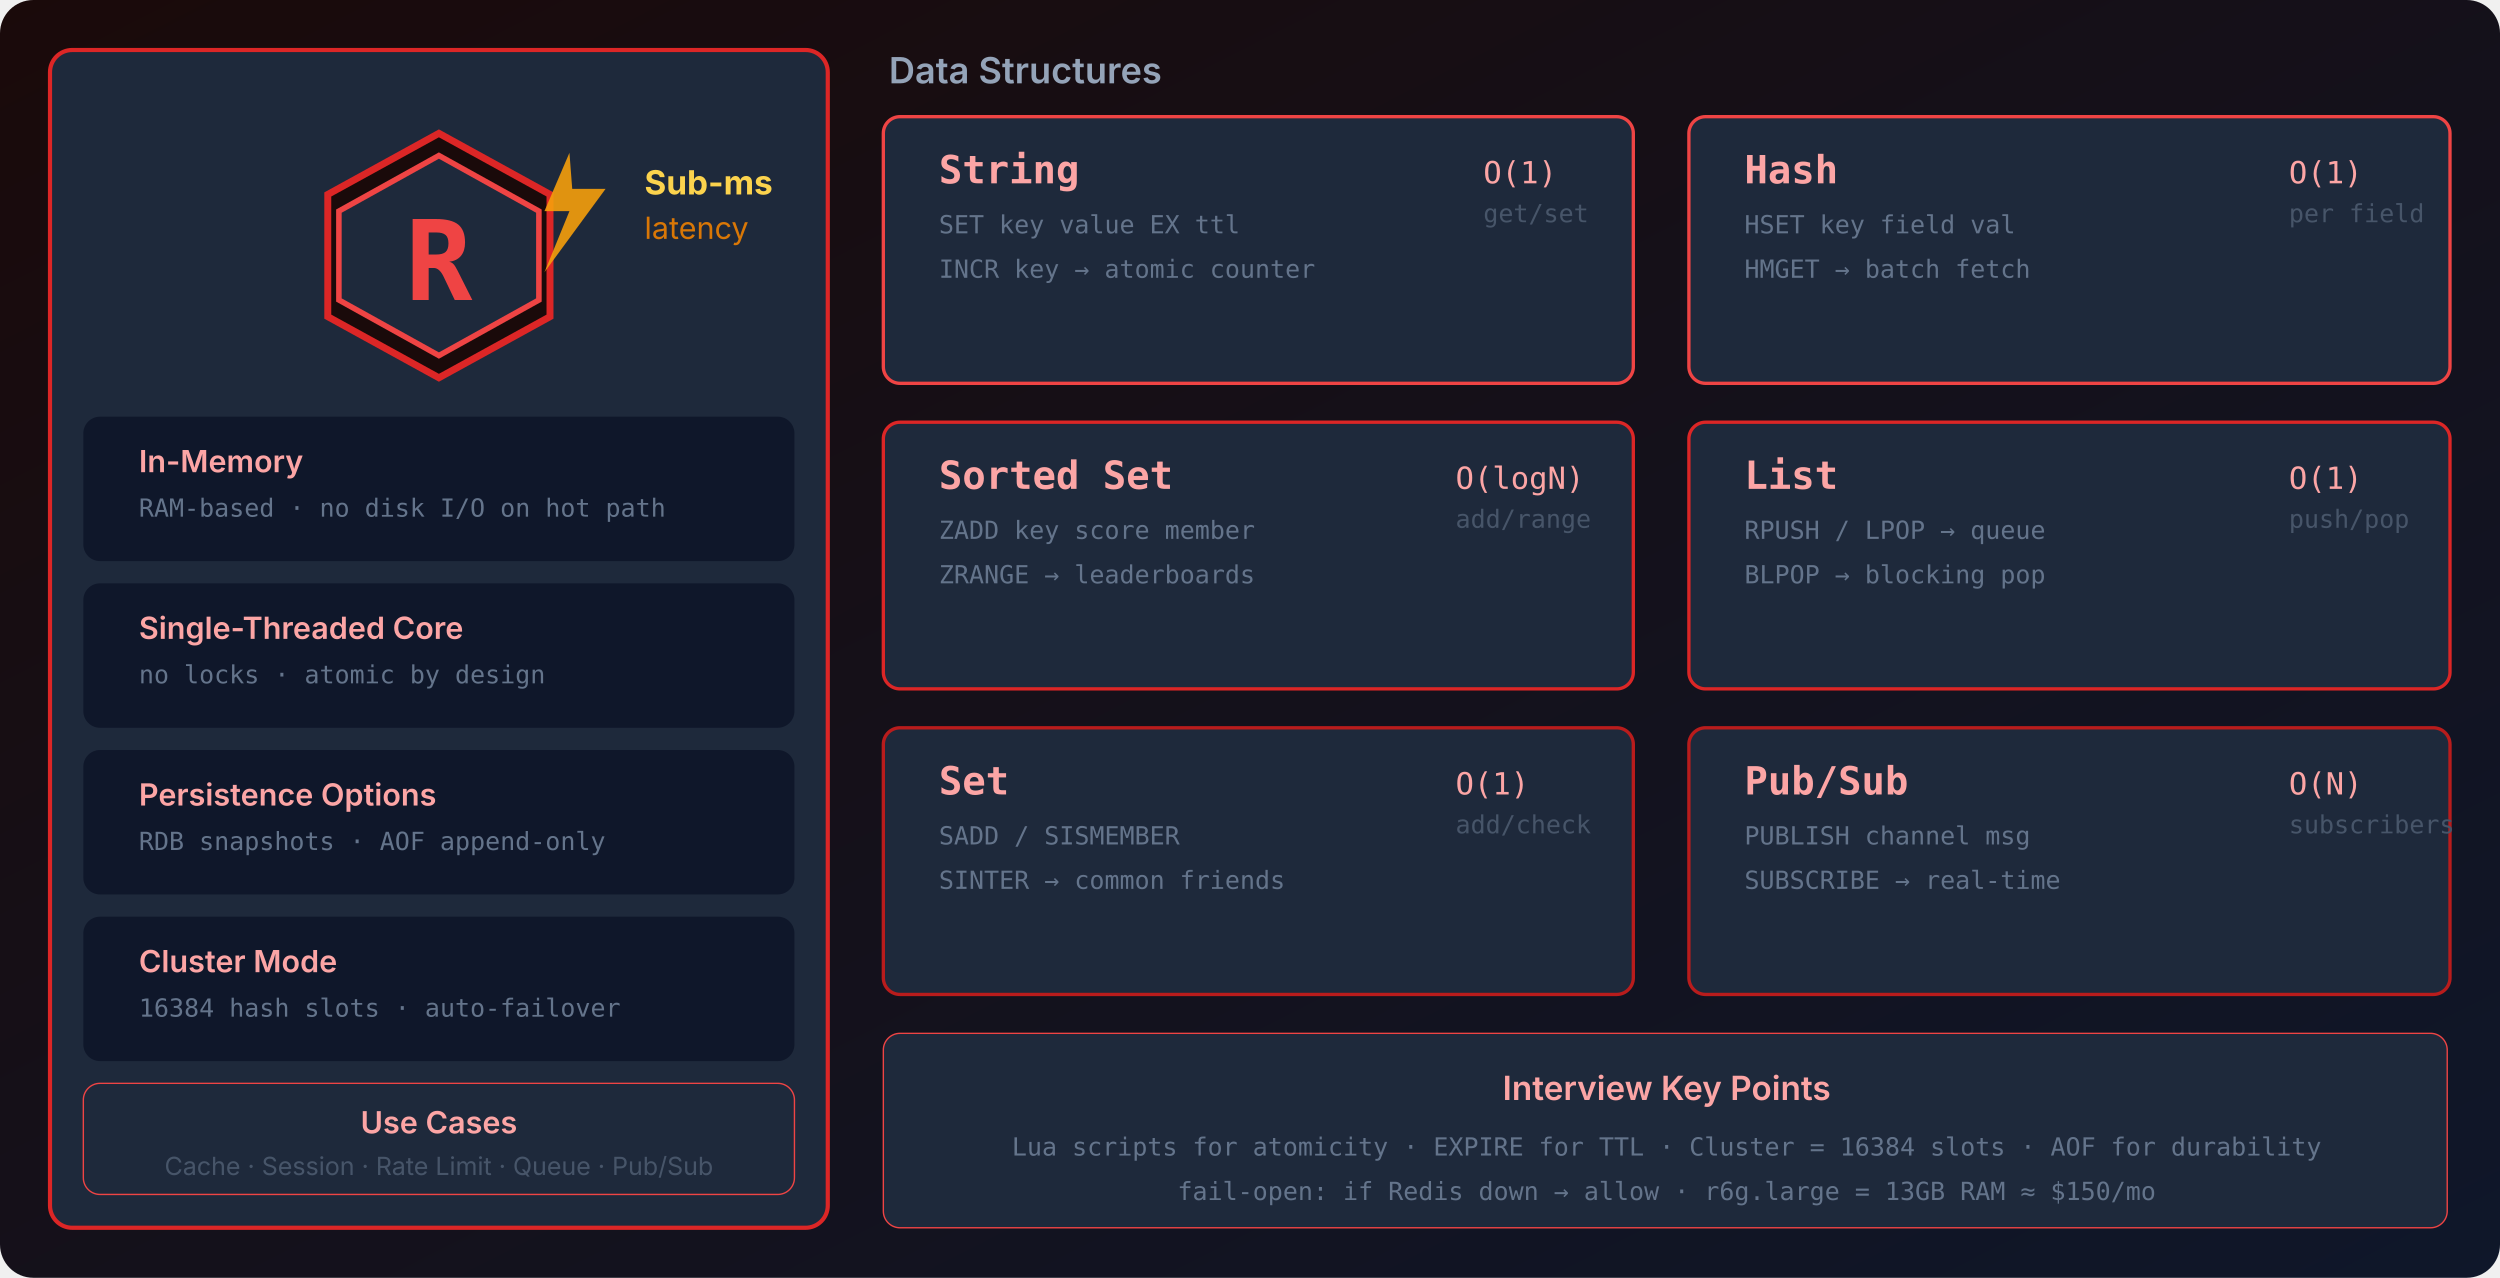
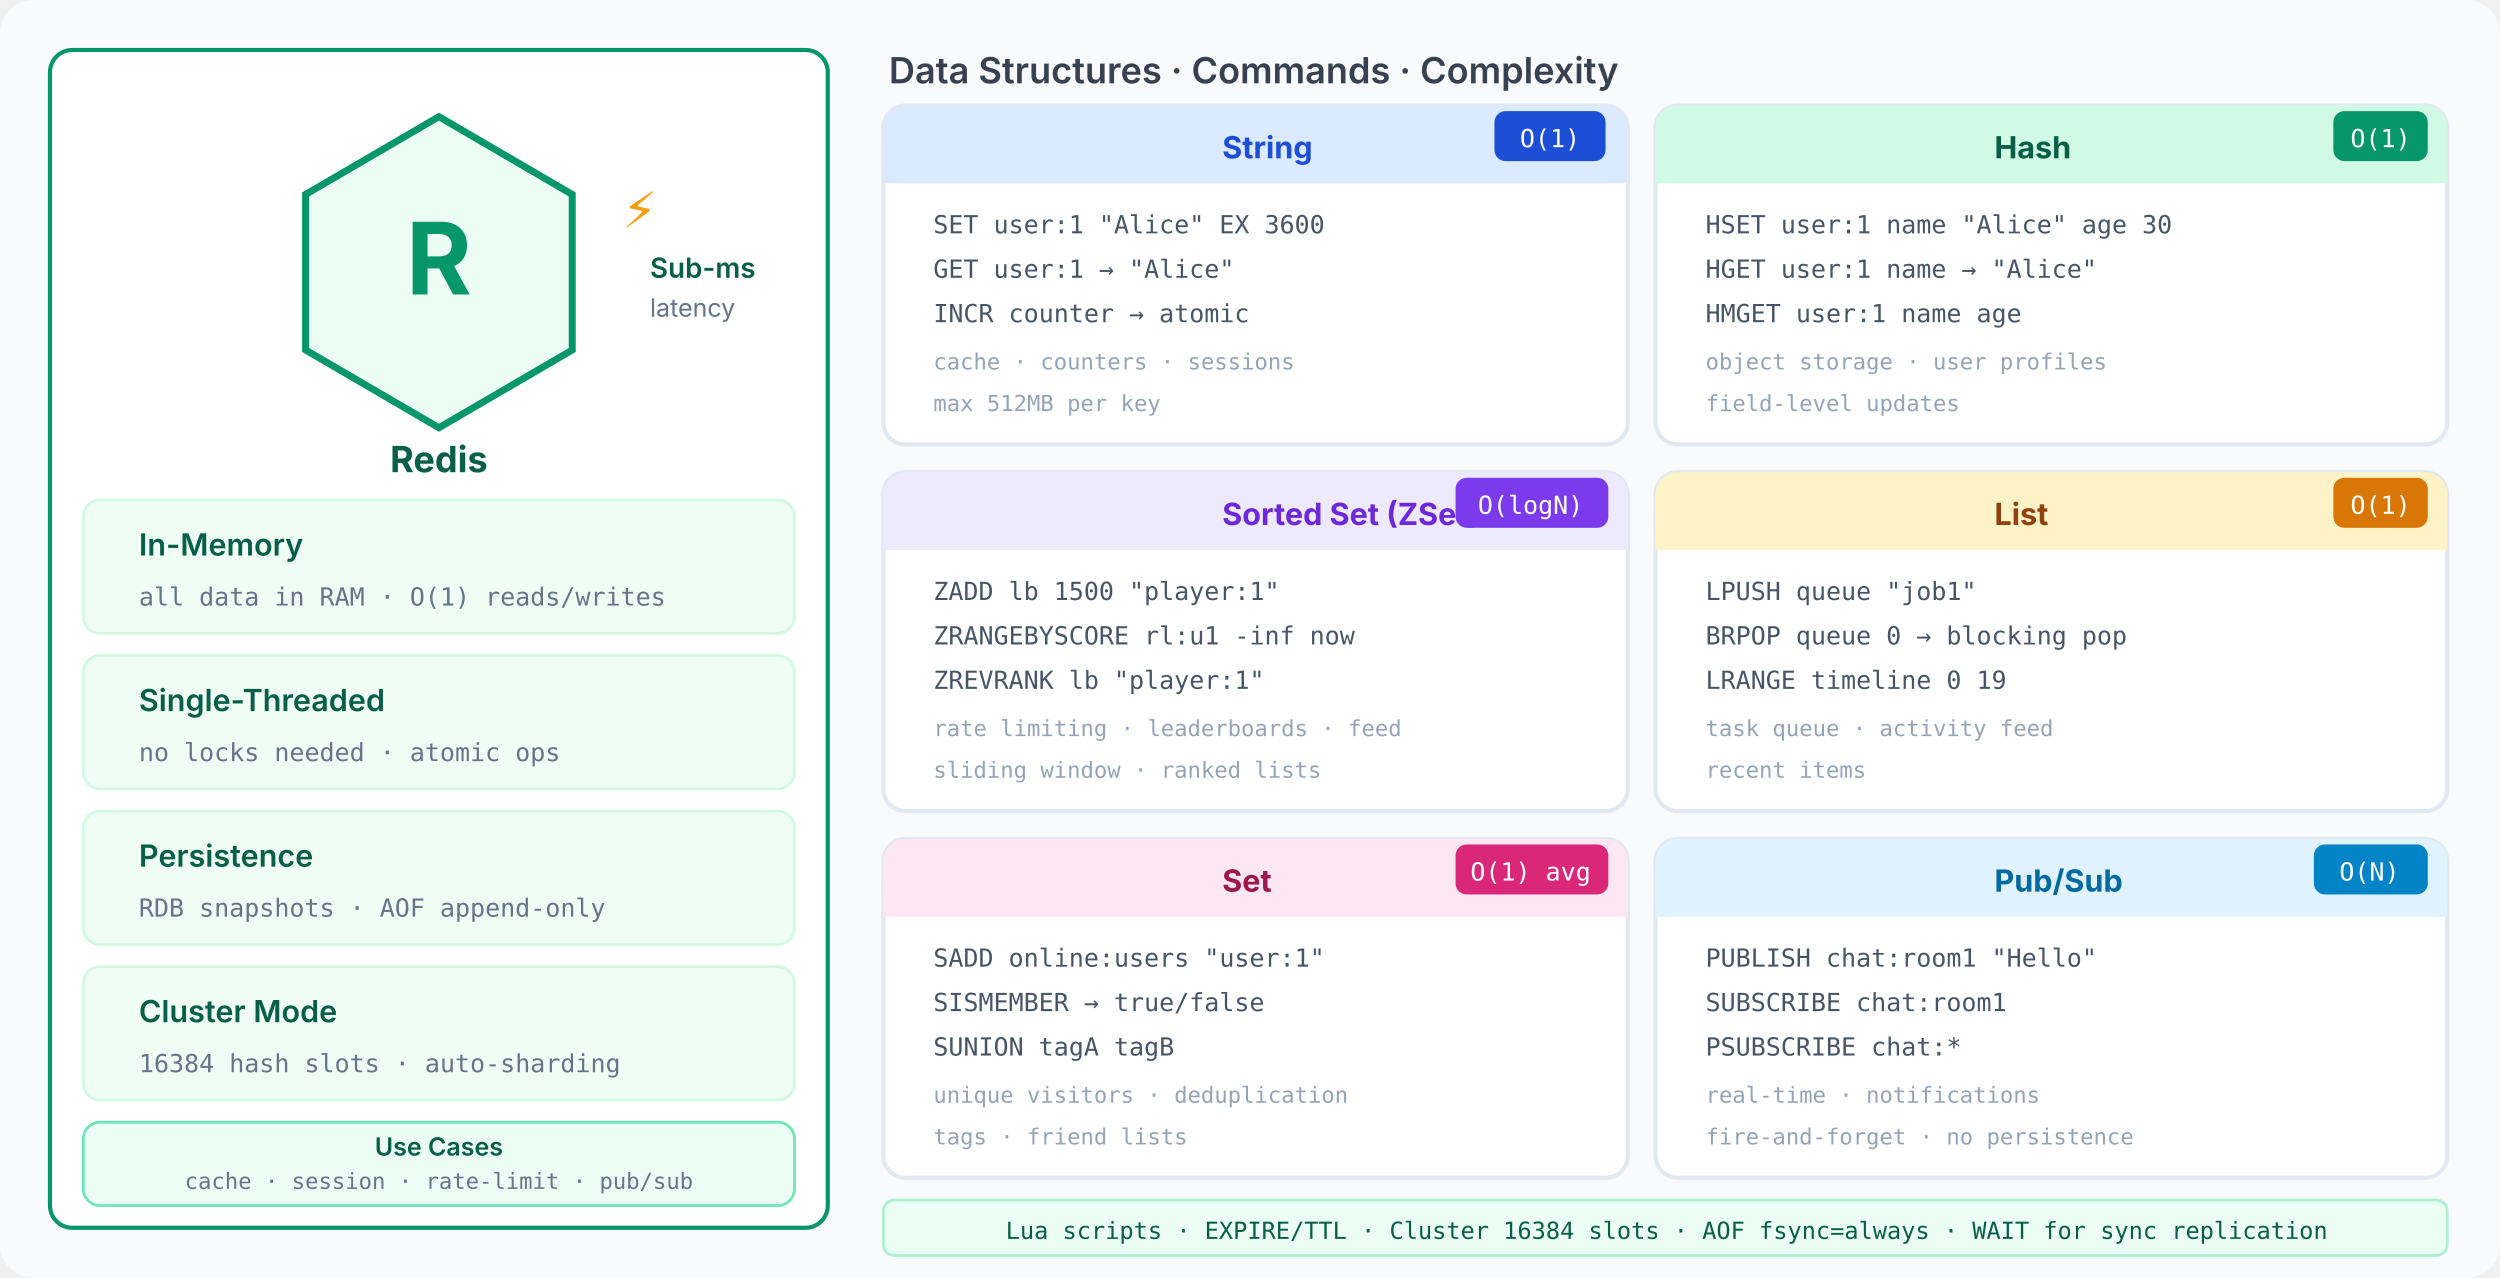
<svg xmlns="http://www.w3.org/2000/svg" viewBox="0 0 900 460" fill="none">
-   <defs>
-     <linearGradient id="bg-redis" x1="0" y1="0" x2="1" y2="1">
-       <stop offset="0%" stop-color="#1A0A0A" />
-       <stop offset="100%" stop-color="#0F172A" />
-     </linearGradient>
-   </defs>
-   <rect width="900" height="460" fill="url(#bg-redis)" rx="12" />
-   <rect x="18" y="18" width="280" height="424" rx="8" fill="#1E293B" stroke="#DC2626" stroke-width="1.5" />
-   <polygon points="158,48 198,70 198,114 158,136 118,114 118,70" fill="#1A0A0A" stroke="#DC2626" stroke-width="2.5" />
-   <polygon points="158,56 194,76 194,108 158,128 122,108 122,76" fill="#1E293B" stroke="#EF4444" stroke-width="2" />
-   <text x="158" y="108" font-family="monospace" font-size="40" fill="#EF4444" text-anchor="middle" font-weight="700">R</text>
-   <path d="M 205 55 L 196 76 L 205 76 L 196 98 L 218 68 L 206 68 Z" fill="#F59E0B" opacity="0.9" />
-   <text x="232" y="70" font-family="Inter,sans-serif" font-size="12" fill="#FCD34D" font-weight="700">Sub-ms</text>
-   <text x="232" y="86" font-family="Inter,sans-serif" font-size="11" fill="#D97706">latency</text>
-   <rect x="30" y="150" width="256" height="52" rx="6" fill="#0F172A" />
-   <text x="50" y="170" font-family="Inter,sans-serif" font-size="11" fill="#FCA5A5" font-weight="600">In-Memory</text>
-   <text x="50" y="186" font-family="monospace" font-size="9" fill="#64748B">RAM-based · no disk I/O on hot path</text>
-   <rect x="30" y="210" width="256" height="52" rx="6" fill="#0F172A" />
-   <text x="50" y="230" font-family="Inter,sans-serif" font-size="11" fill="#FCA5A5" font-weight="600">Single-Threaded Core</text>
-   <text x="50" y="246" font-family="monospace" font-size="9" fill="#64748B">no locks · atomic by design</text>
-   <rect x="30" y="270" width="256" height="52" rx="6" fill="#0F172A" />
-   <text x="50" y="290" font-family="Inter,sans-serif" font-size="11" fill="#FCA5A5" font-weight="600">Persistence Options</text>
-   <text x="50" y="306" font-family="monospace" font-size="9" fill="#64748B">RDB snapshots · AOF append-only</text>
-   <rect x="30" y="330" width="256" height="52" rx="6" fill="#0F172A" />
-   <text x="50" y="350" font-family="Inter,sans-serif" font-size="11" fill="#FCA5A5" font-weight="600">Cluster Mode</text>
-   <text x="50" y="366" font-family="monospace" font-size="9" fill="#64748B">16384 hash slots · auto-failover</text>
-   <rect x="30" y="390" width="256" height="40" rx="6" fill="#1E293B" stroke="#EF4444" stroke-width="0.5" />
-   <text x="158" y="408" font-family="Inter,sans-serif" font-size="11" fill="#FCA5A5" text-anchor="middle" font-weight="600">Use Cases</text>
-   <text x="158" y="423" font-family="Inter,sans-serif" font-size="9" fill="#475569" text-anchor="middle">Cache · Session · Rate Limit · Queue · Pub/Sub</text>
-   <text x="320" y="30" font-family="Inter,sans-serif" font-size="13" fill="#94A3B8" font-weight="600">Data Structures</text>
-   <rect x="318" y="42" width="270" height="96" rx="6" fill="#1E293B" stroke="#EF4444" stroke-width="1.2" />
-   <text x="338" y="66" font-family="monospace" font-size="14" fill="#FCA5A5" font-weight="700">String</text>
-   <text x="338" y="84" font-family="monospace" font-size="9" fill="#64748B">SET key value EX ttl</text>
-   <text x="338" y="100" font-family="monospace" font-size="9" fill="#64748B">INCR key  → atomic counter</text>
-   <text x="534" y="66" font-family="monospace" font-size="11" fill="#FCA5A5">O(1)</text>
-   <text x="534" y="80" font-family="monospace" font-size="9" fill="#475569">get/set</text>
-   <rect x="608" y="42" width="274" height="96" rx="6" fill="#1E293B" stroke="#EF4444" stroke-width="1.2" />
-   <text x="628" y="66" font-family="monospace" font-size="14" fill="#FCA5A5" font-weight="700">Hash</text>
-   <text x="628" y="84" font-family="monospace" font-size="9" fill="#64748B">HSET key field val</text>
-   <text x="628" y="100" font-family="monospace" font-size="9" fill="#64748B">HMGET → batch fetch</text>
-   <text x="824" y="66" font-family="monospace" font-size="11" fill="#FCA5A5">O(1)</text>
-   <text x="824" y="80" font-family="monospace" font-size="9" fill="#475569">per field</text>
-   <rect x="318" y="152" width="270" height="96" rx="6" fill="#1E293B" stroke="#DC2626" stroke-width="1.2" />
-   <text x="338" y="176" font-family="monospace" font-size="14" fill="#FCA5A5" font-weight="700">Sorted Set</text>
-   <text x="338" y="194" font-family="monospace" font-size="9" fill="#64748B">ZADD key score member</text>
-   <text x="338" y="210" font-family="monospace" font-size="9" fill="#64748B">ZRANGE → leaderboards</text>
-   <text x="524" y="176" font-family="monospace" font-size="11" fill="#FCA5A5">O(logN)</text>
-   <text x="524" y="190" font-family="monospace" font-size="9" fill="#475569">add/range</text>
-   <rect x="608" y="152" width="274" height="96" rx="6" fill="#1E293B" stroke="#DC2626" stroke-width="1.2" />
-   <text x="628" y="176" font-family="monospace" font-size="14" fill="#FCA5A5" font-weight="700">List</text>
-   <text x="628" y="194" font-family="monospace" font-size="9" fill="#64748B">RPUSH / LPOP → queue</text>
-   <text x="628" y="210" font-family="monospace" font-size="9" fill="#64748B">BLPOP → blocking pop</text>
-   <text x="824" y="176" font-family="monospace" font-size="11" fill="#FCA5A5">O(1)</text>
-   <text x="824" y="190" font-family="monospace" font-size="9" fill="#475569">push/pop</text>
-   <rect x="318" y="262" width="270" height="96" rx="6" fill="#1E293B" stroke="#B91C1C" stroke-width="1.2" />
-   <text x="338" y="286" font-family="monospace" font-size="14" fill="#FCA5A5" font-weight="700">Set</text>
-   <text x="338" y="304" font-family="monospace" font-size="9" fill="#64748B">SADD / SISMEMBER</text>
-   <text x="338" y="320" font-family="monospace" font-size="9" fill="#64748B">SINTER → common friends</text>
-   <text x="524" y="286" font-family="monospace" font-size="11" fill="#FCA5A5">O(1)</text>
-   <text x="524" y="300" font-family="monospace" font-size="9" fill="#475569">add/check</text>
-   <rect x="608" y="262" width="274" height="96" rx="6" fill="#1E293B" stroke="#B91C1C" stroke-width="1.2" />
-   <text x="628" y="286" font-family="monospace" font-size="14" fill="#FCA5A5" font-weight="700">Pub/Sub</text>
-   <text x="628" y="304" font-family="monospace" font-size="9" fill="#64748B">PUBLISH channel msg</text>
-   <text x="628" y="320" font-family="monospace" font-size="9" fill="#64748B">SUBSCRIBE → real-time</text>
-   <text x="824" y="286" font-family="monospace" font-size="11" fill="#FCA5A5">O(N)</text>
-   <text x="824" y="300" font-family="monospace" font-size="9" fill="#475569">subscribers</text>
-   <rect x="318" y="372" width="563" height="70" rx="6" fill="#1E293B" stroke="#EF4444" stroke-width="0.5" />
-   <text x="600" y="396" font-family="Inter,sans-serif" font-size="12" fill="#FCA5A5" text-anchor="middle" font-weight="600">Interview Key Points</text>
-   <text x="600" y="416" font-family="monospace" font-size="9" fill="#64748B" text-anchor="middle">Lua scripts for atomicity  ·  EXPIRE for TTL  ·  Cluster = 16384 slots  ·  AOF for durability</text>
-   <text x="600" y="432" font-family="monospace" font-size="9" fill="#64748B" text-anchor="middle">fail-open: if Redis down → allow  ·  r6g.large = 13GB RAM ≈ $150/mo</text>
+   <rect width="900" height="460" fill="#F8FAFC" rx="12" />
+   <rect x="18" y="18" width="280" height="424" rx="8" fill="#FFFFFF" stroke="#059669" stroke-width="1.5" />
+   <polygon points="158,42 206,70 206,126 158,154 110,126 110,70" fill="#ECFDF5" stroke="#059669" stroke-width="2.5" />
+   <text x="158" y="106" font-family="Inter,sans-serif" font-size="36" fill="#059669" text-anchor="middle" font-weight="700">R</text>
+   <text x="158" y="170" font-family="Inter,sans-serif" font-size="13" fill="#065F46" text-anchor="middle" font-weight="700">Redis</text>
+   <text x="224" y="82" font-family="Inter,sans-serif" font-size="18" fill="#F59E0B">⚡</text>
+   <text x="234" y="100" font-family="Inter,sans-serif" font-size="10" fill="#065F46" font-weight="600">Sub-ms</text>
+   <text x="234" y="114" font-family="Inter,sans-serif" font-size="9" fill="#64748B">latency</text>
+   <rect x="30" y="180" width="256" height="48" rx="6" fill="#F0FDF4" stroke="#D1FAE5" stroke-width="1" />
+   <text x="50" y="200" font-family="Inter,sans-serif" font-size="11" fill="#065F46" font-weight="600">In-Memory</text>
+   <text x="50" y="218" font-family="monospace" font-size="9" fill="#64748B">all data in RAM · O(1) reads/writes</text>
+   <rect x="30" y="236" width="256" height="48" rx="6" fill="#F0FDF4" stroke="#D1FAE5" stroke-width="1" />
+   <text x="50" y="256" font-family="Inter,sans-serif" font-size="11" fill="#065F46" font-weight="600">Single-Threaded</text>
+   <text x="50" y="274" font-family="monospace" font-size="9" fill="#64748B">no locks needed · atomic ops</text>
+   <rect x="30" y="292" width="256" height="48" rx="6" fill="#F0FDF4" stroke="#D1FAE5" stroke-width="1" />
+   <text x="50" y="312" font-family="Inter,sans-serif" font-size="11" fill="#065F46" font-weight="600">Persistence</text>
+   <text x="50" y="330" font-family="monospace" font-size="9" fill="#64748B">RDB snapshots · AOF append-only</text>
+   <rect x="30" y="348" width="256" height="48" rx="6" fill="#F0FDF4" stroke="#D1FAE5" stroke-width="1" />
+   <text x="50" y="368" font-family="Inter,sans-serif" font-size="11" fill="#065F46" font-weight="600">Cluster Mode</text>
+   <text x="50" y="386" font-family="monospace" font-size="9" fill="#64748B">16384 hash slots · auto-sharding</text>
+   <rect x="30" y="404" width="256" height="30" rx="6" fill="#ECFDF5" stroke="#6EE7B7" stroke-width="1" />
+   <text x="158" y="416" font-family="Inter,sans-serif" font-size="9" fill="#065F46" text-anchor="middle" font-weight="600">Use Cases</text>
+   <text x="158" y="428" font-family="monospace" font-size="8" fill="#64748B" text-anchor="middle">cache · session · rate-limit · pub/sub</text>
+   <text x="320" y="30" font-family="Inter,sans-serif" font-size="13" fill="#374151" font-weight="600">Data Structures  ·  Commands  ·  Complexity</text>
+   <rect x="318" y="38" width="268" height="122" rx="8" fill="#FFFFFF" stroke="#E2E8F0" stroke-width="1.5" />
+   <rect x="318" y="38" width="268" height="28" rx="8" fill="#DBEAFE" />
+   <rect x="318" y="52" width="268" height="14" rx="0" fill="#DBEAFE" />
+   <text x="440" y="57" font-family="Inter,sans-serif" font-size="11" fill="#1D4ED8" font-weight="700">String</text>
+   <rect x="538" y="40" width="40" height="18" rx="4" fill="#1D4ED8" />
+   <text x="558" y="53" font-family="monospace" font-size="9" fill="#FFFFFF" text-anchor="middle">O(1)</text>
+   <text x="336" y="84" font-family="monospace" font-size="9" fill="#475569">SET user:1 "Alice" EX 3600</text>
+   <text x="336" y="100" font-family="monospace" font-size="9" fill="#475569">GET user:1  →  "Alice"</text>
+   <text x="336" y="116" font-family="monospace" font-size="9" fill="#475569">INCR counter  →  atomic</text>
+   <text x="336" y="133" font-family="monospace" font-size="8" fill="#94A3B8">cache · counters · sessions</text>
+   <text x="336" y="148" font-family="monospace" font-size="8" fill="#94A3B8">max 512MB per key</text>
+   <rect x="596" y="38" width="285" height="122" rx="8" fill="#FFFFFF" stroke="#E2E8F0" stroke-width="1.5" />
+   <rect x="596" y="38" width="285" height="28" rx="8" fill="#D1FAE5" />
+   <rect x="596" y="52" width="285" height="14" rx="0" fill="#D1FAE5" />
+   <text x="718" y="57" font-family="Inter,sans-serif" font-size="11" fill="#065F46" font-weight="700">Hash</text>
+   <rect x="840" y="40" width="34" height="18" rx="4" fill="#059669" />
+   <text x="857" y="53" font-family="monospace" font-size="9" fill="#FFFFFF" text-anchor="middle">O(1)</text>
+   <text x="614" y="84" font-family="monospace" font-size="9" fill="#475569">HSET user:1 name "Alice" age 30</text>
+   <text x="614" y="100" font-family="monospace" font-size="9" fill="#475569">HGET user:1 name  →  "Alice"</text>
+   <text x="614" y="116" font-family="monospace" font-size="9" fill="#475569">HMGET user:1 name age</text>
+   <text x="614" y="133" font-family="monospace" font-size="8" fill="#94A3B8">object storage · user profiles</text>
+   <text x="614" y="148" font-family="monospace" font-size="8" fill="#94A3B8">field-level updates</text>
+   <rect x="318" y="170" width="268" height="122" rx="8" fill="#FFFFFF" stroke="#E2E8F0" stroke-width="1.5" />
+   <rect x="318" y="170" width="268" height="28" rx="8" fill="#EDE9FE" />
+   <rect x="318" y="184" width="268" height="14" rx="0" fill="#EDE9FE" />
+   <text x="440" y="189" font-family="Inter,sans-serif" font-size="11" fill="#6D28D9" font-weight="700">Sorted Set (ZSet)</text>
+   <rect x="524" y="172" width="55" height="18" rx="4" fill="#7C3AED" />
+   <text x="551" y="185" font-family="monospace" font-size="9" fill="#FFFFFF" text-anchor="middle">O(logN)</text>
+   <text x="336" y="216" font-family="monospace" font-size="9" fill="#475569">ZADD lb 1500 "player:1"</text>
+   <text x="336" y="232" font-family="monospace" font-size="9" fill="#475569">ZRANGEBYSCORE rl:u1 -inf now</text>
+   <text x="336" y="248" font-family="monospace" font-size="9" fill="#475569">ZREVRANK lb "player:1"</text>
+   <text x="336" y="265" font-family="monospace" font-size="8" fill="#94A3B8">rate limiting · leaderboards · feed</text>
+   <text x="336" y="280" font-family="monospace" font-size="8" fill="#94A3B8">sliding window · ranked lists</text>
+   <rect x="596" y="170" width="285" height="122" rx="8" fill="#FFFFFF" stroke="#E2E8F0" stroke-width="1.5" />
+   <rect x="596" y="170" width="285" height="28" rx="8" fill="#FEF3C7" />
+   <rect x="596" y="184" width="285" height="14" rx="0" fill="#FEF3C7" />
+   <text x="718" y="189" font-family="Inter,sans-serif" font-size="11" fill="#92400E" font-weight="700">List</text>
+   <rect x="840" y="172" width="34" height="18" rx="4" fill="#D97706" />
+   <text x="857" y="185" font-family="monospace" font-size="9" fill="#FFFFFF" text-anchor="middle">O(1)</text>
+   <text x="614" y="216" font-family="monospace" font-size="9" fill="#475569">LPUSH queue "job1"</text>
+   <text x="614" y="232" font-family="monospace" font-size="9" fill="#475569">BRPOP queue 0  →  blocking pop</text>
+   <text x="614" y="248" font-family="monospace" font-size="9" fill="#475569">LRANGE timeline 0 19</text>
+   <text x="614" y="265" font-family="monospace" font-size="8" fill="#94A3B8">task queue · activity feed</text>
+   <text x="614" y="280" font-family="monospace" font-size="8" fill="#94A3B8">recent items</text>
+   <rect x="318" y="302" width="268" height="122" rx="8" fill="#FFFFFF" stroke="#E2E8F0" stroke-width="1.5" />
+   <rect x="318" y="302" width="268" height="28" rx="8" fill="#FCE7F3" />
+   <rect x="318" y="316" width="268" height="14" rx="0" fill="#FCE7F3" />
+   <text x="440" y="321" font-family="Inter,sans-serif" font-size="11" fill="#9D174D" font-weight="700">Set</text>
+   <rect x="524" y="304" width="55" height="18" rx="4" fill="#DB2777" />
+   <text x="551" y="317" font-family="monospace" font-size="9" fill="#FFFFFF" text-anchor="middle">O(1) avg</text>
+   <text x="336" y="348" font-family="monospace" font-size="9" fill="#475569">SADD online:users "user:1"</text>
+   <text x="336" y="364" font-family="monospace" font-size="9" fill="#475569">SISMEMBER → true/false</text>
+   <text x="336" y="380" font-family="monospace" font-size="9" fill="#475569">SUNION tagA tagB</text>
+   <text x="336" y="397" font-family="monospace" font-size="8" fill="#94A3B8">unique visitors · deduplication</text>
+   <text x="336" y="412" font-family="monospace" font-size="8" fill="#94A3B8">tags · friend lists</text>
+   <rect x="596" y="302" width="285" height="122" rx="8" fill="#FFFFFF" stroke="#E2E8F0" stroke-width="1.5" />
+   <rect x="596" y="302" width="285" height="28" rx="8" fill="#E0F2FE" />
+   <rect x="596" y="316" width="285" height="14" rx="0" fill="#E0F2FE" />
+   <text x="718" y="321" font-family="Inter,sans-serif" font-size="11" fill="#0369A1" font-weight="700">Pub/Sub</text>
+   <rect x="833" y="304" width="41" height="18" rx="4" fill="#0284C7" />
+   <text x="853" y="317" font-family="monospace" font-size="9" fill="#FFFFFF" text-anchor="middle">O(N)</text>
+   <text x="614" y="348" font-family="monospace" font-size="9" fill="#475569">PUBLISH chat:room1 "Hello"</text>
+   <text x="614" y="364" font-family="monospace" font-size="9" fill="#475569">SUBSCRIBE chat:room1</text>
+   <text x="614" y="380" font-family="monospace" font-size="9" fill="#475569">PSUBSCRIBE chat:*</text>
+   <text x="614" y="397" font-family="monospace" font-size="8" fill="#94A3B8">real-time · notifications</text>
+   <text x="614" y="412" font-family="monospace" font-size="8" fill="#94A3B8">fire-and-forget · no persistence</text>
+   <rect x="318" y="432" width="563" height="20" rx="4" fill="#ECFDF5" stroke="#A7F3D0" stroke-width="1" />
+   <text x="600" y="446" font-family="monospace" font-size="8.5" fill="#065F46" text-anchor="middle">Lua scripts · EXPIRE/TTL · Cluster 16384 slots · AOF fsync=always · WAIT for sync replication</text>
</svg>
